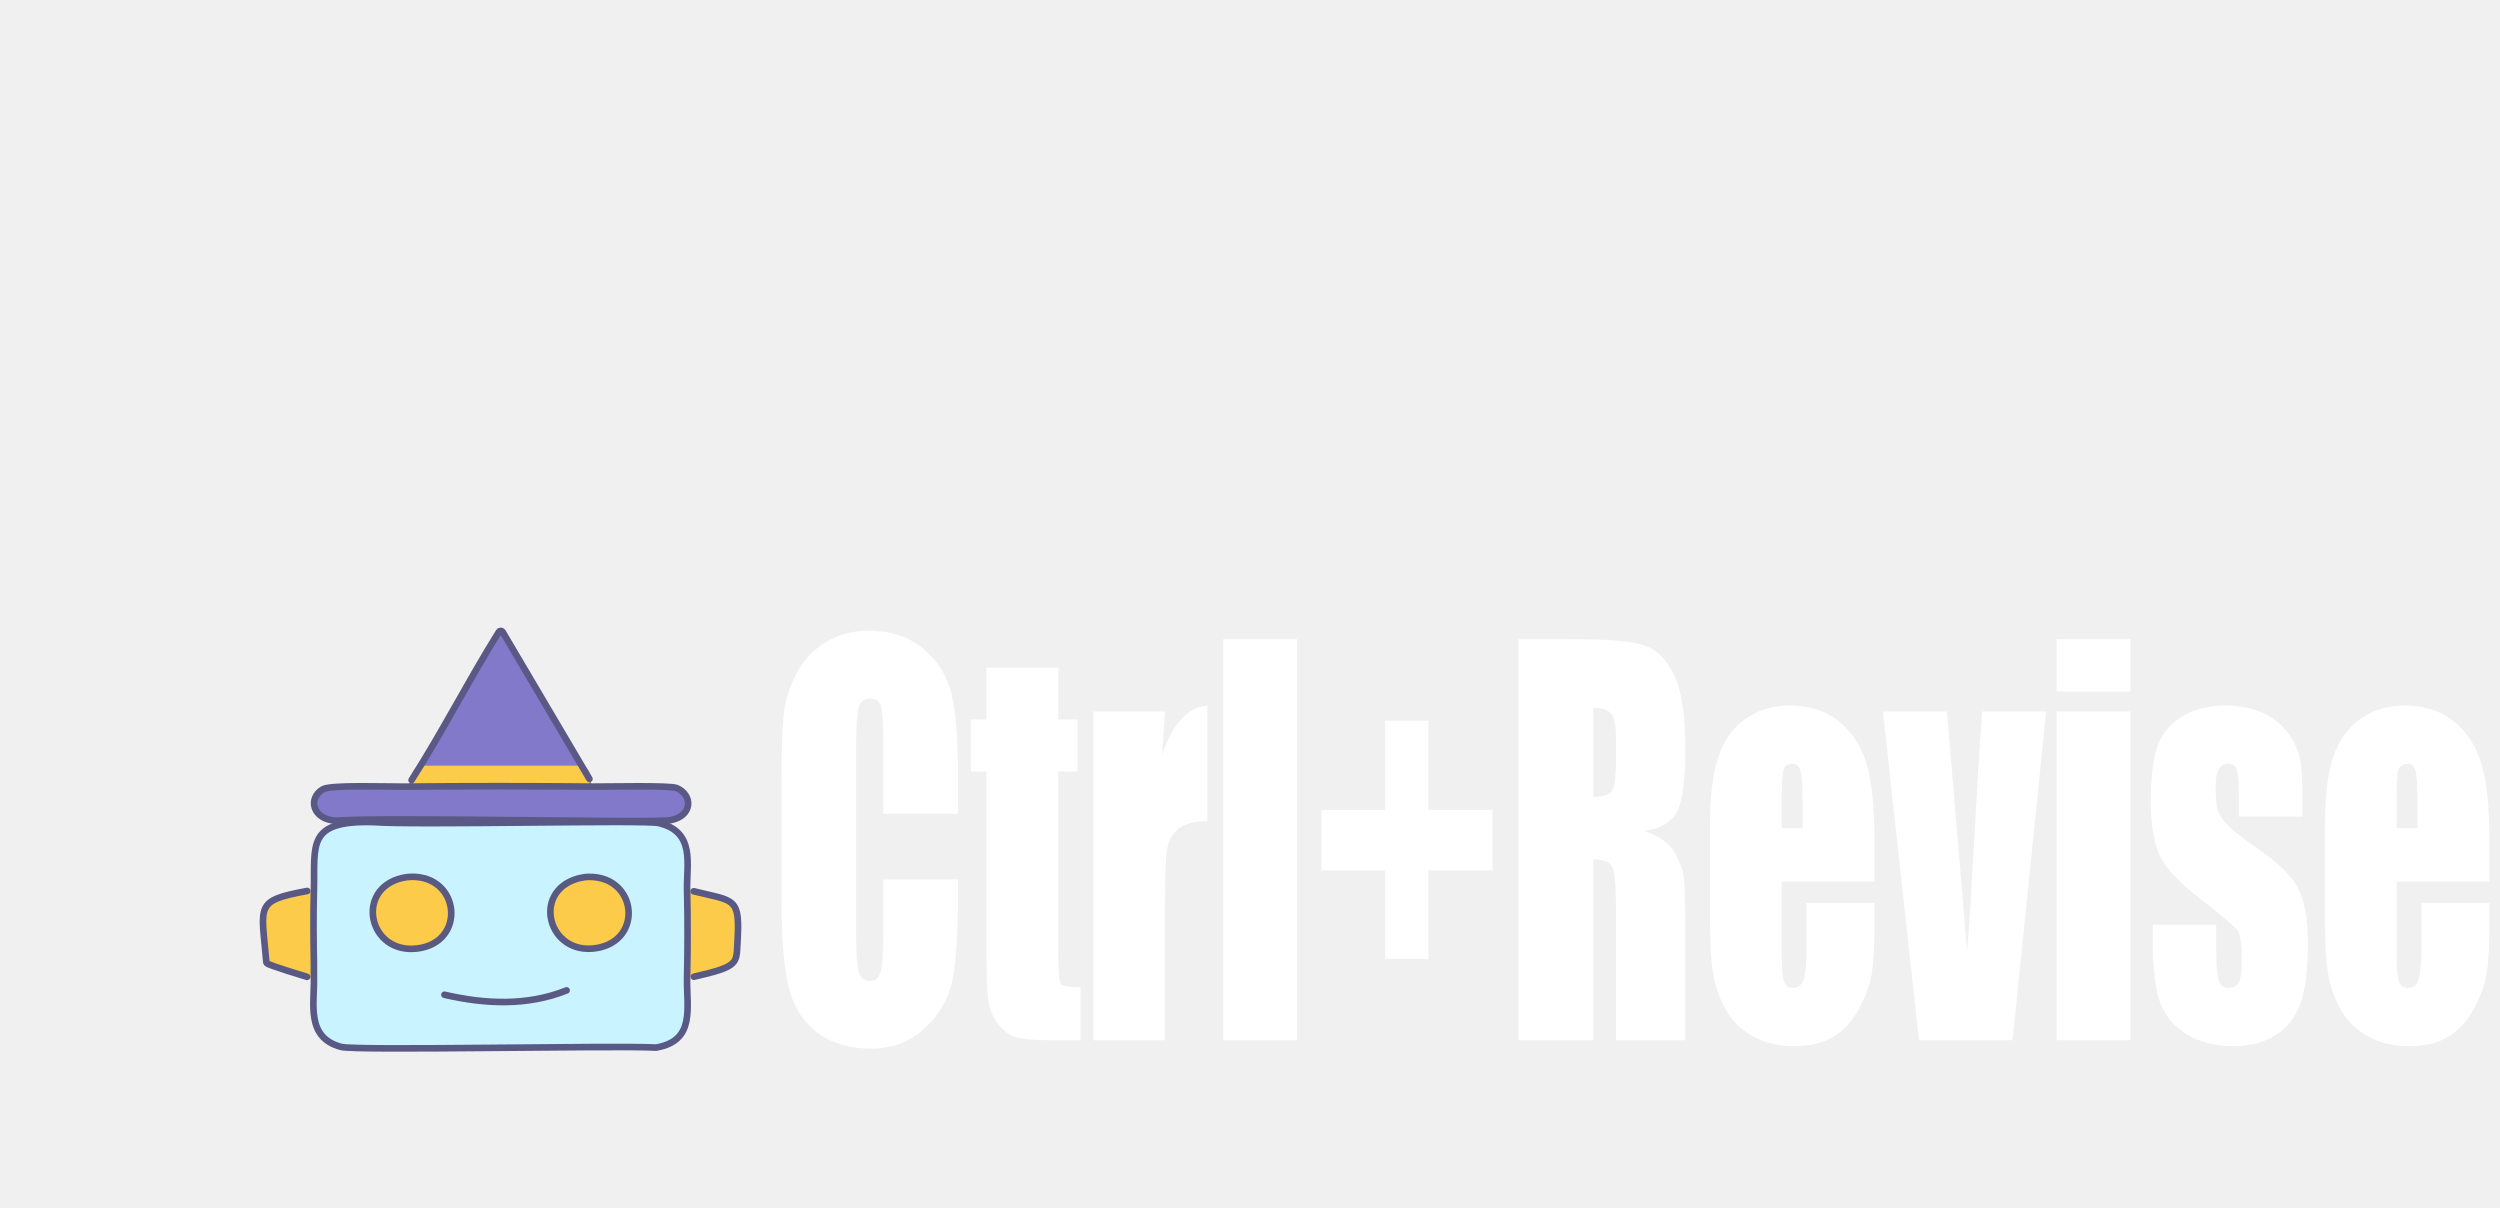
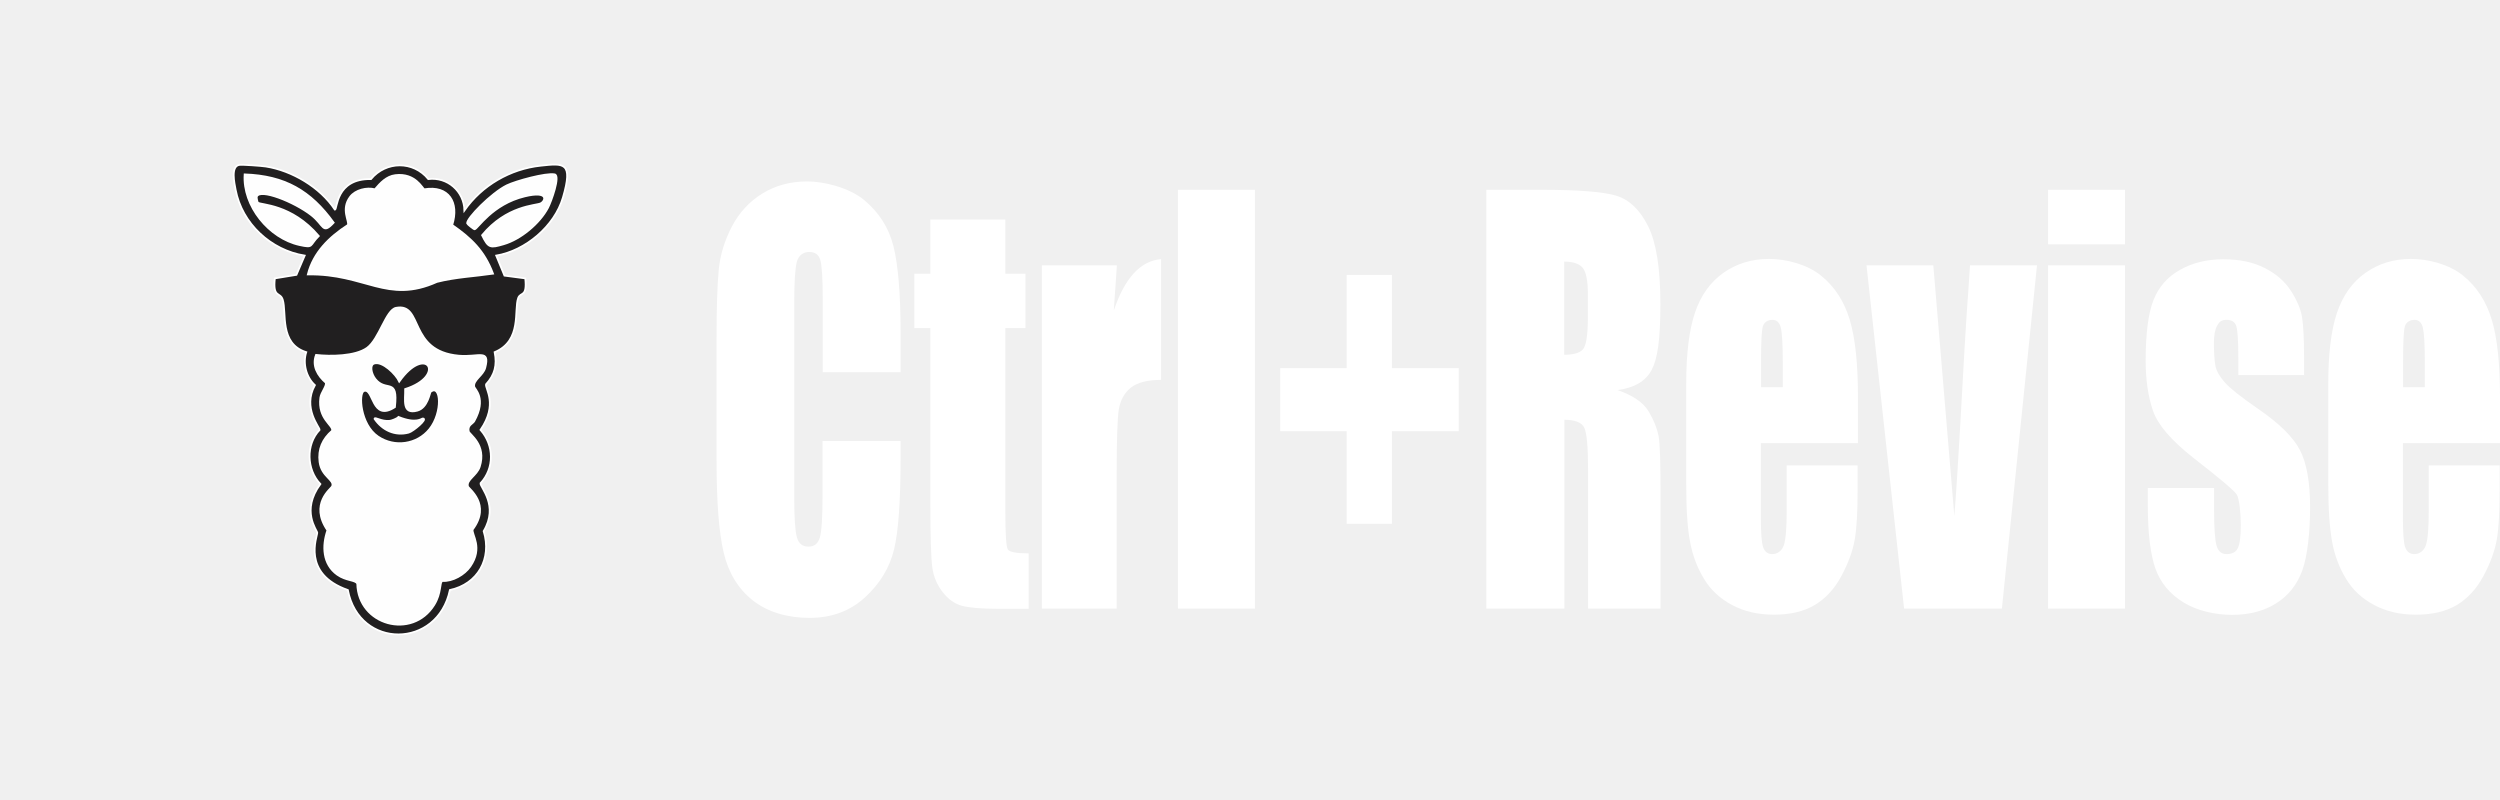
- <svg xmlns="http://www.w3.org/2000/svg" id="Layer_1" width="1465.32" height="708" viewBox="0 0 1465.32 708">
-   <path d="M561.49,476.99h-43.77v-40.86c0-11.88-.47-19.29-1.4-22.24-.94-2.95-3-4.42-6.19-4.42-3.6,0-5.89,1.79-6.86,5.37-.97,3.58-1.46,11.33-1.46,23.23v109.19c0,11.42.48,18.88,1.46,22.36.97,3.48,3.15,5.23,6.55,5.23s5.39-1.75,6.39-5.24c1-3.49,1.51-11.69,1.51-24.6v-29.55h43.77v9.16c0,24.33-1.23,41.59-3.69,51.76-2.46,10.18-7.9,19.1-16.32,26.76-8.42,7.66-18.8,11.49-31.14,11.49s-23.39-3.24-31.71-9.73c-8.32-6.48-13.83-15.46-16.53-26.93s-4.05-28.72-4.05-51.76v-68.68c0-16.94.42-29.64,1.25-38.11.83-8.47,3.31-16.62,7.43-24.47,4.12-7.84,9.84-14.01,17.15-18.51,7.31-4.5,15.71-6.75,25.21-6.75,12.89,0,23.53,3.48,31.92,10.44,8.39,6.96,13.9,15.64,16.53,26.03,2.63,10.39,3.95,26.56,3.95,48.5v22.33Z" style="fill:#fff;" />
-   <path d="M620.23,391.33v30.35h11.33v30.49h-11.33v103.09c0,12.68.47,19.75,1.4,21.2s4.83,2.18,11.7,2.18v31.07h-16.95c-9.56,0-16.39-.56-20.48-1.67-4.09-1.11-7.69-3.68-10.81-7.7-3.12-4.02-5.06-8.61-5.82-13.79-.76-5.18-1.14-17.35-1.14-36.52v-97.86h-9.04v-30.49h9.04v-30.35h42.1Z" style="fill:#fff;" />
-   <path d="M682.81,417.03l-1.66,25.34c6.1-18.14,14.93-27.75,26.51-28.82v67.81c-7.69,0-13.34,1.45-16.95,4.36-3.6,2.9-5.82,6.95-6.65,12.12-.83,5.18-1.25,17.11-1.25,35.79v76.08h-42v-192.67h42Z" style="fill:#fff;" />
-   <path d="M760.26,374.63v235.07h-43.25v-235.07h43.25Z" style="fill:#fff;" />
-   <path d="M774.5,474.67h37.32v-52.27h25.37v52.27h37.53v35.43h-37.53v51.98h-25.37v-51.98h-37.32v-35.43Z" style="fill:#fff;" />
-   <path d="M890.11,374.63h30.98c20.65,0,34.63,1.11,41.95,3.34,7.31,2.23,13.27,7.91,17.88,17.06,4.61,9.15,6.91,23.74,6.91,43.78,0,18.29-1.63,30.59-4.89,36.88-3.26,6.29-9.67,10.07-19.23,11.33,8.66,3,14.48,7.02,17.46,12.05,2.98,5.03,4.83,9.66,5.56,13.87.73,4.21,1.09,15.8,1.09,34.77v62h-40.65v-78.12c0-12.58-.71-20.38-2.13-23.38-1.42-3-5.15-4.5-11.18-4.5v105.99h-43.77v-235.07ZM933.88,414.85v52.27c4.92,0,8.37-.94,10.34-2.83,1.98-1.89,2.96-8.01,2.96-18.37v-12.92c0-7.45-.95-12.34-2.86-14.67-1.91-2.32-5.39-3.49-10.45-3.49Z" style="fill:#fff;" />
-   <path d="M1098.65,516.78h-54.37v41.67c0,8.71.45,14.33,1.35,16.84.9,2.52,2.63,3.77,5.2,3.77,3.19,0,5.32-1.67,6.39-5.01,1.07-3.34,1.61-9.8,1.61-19.38v-25.41h39.82v14.23c0,11.91-.54,21.05-1.61,27.44-1.08,6.39-3.59,13.21-7.54,20.47-3.95,7.26-8.96,12.71-15.02,16.33-6.07,3.63-13.67,5.44-22.82,5.44s-16.7-1.79-23.5-5.37c-6.79-3.58-12.08-8.49-15.85-14.74-3.78-6.24-6.39-13.12-7.85-20.62-1.46-7.5-2.18-18.41-2.18-32.74v-56.19c0-16.84,1.63-30.13,4.89-39.86,3.26-9.73,8.59-17.18,16.01-22.36,7.42-5.18,15.94-7.77,25.57-7.77,11.78,0,21.5,3.12,29.16,9.37,7.66,6.24,13.03,14.52,16.11,24.83,3.08,10.31,4.63,24.81,4.63,43.49v25.55ZM1056.55,485.42v-14.08c0-9.97-.38-16.41-1.14-19.31-.76-2.9-2.32-4.36-4.68-4.36-2.91,0-4.71,1.23-5.41,3.7-.69,2.47-1.04,9.12-1.04,19.96v14.08h12.27Z" style="fill:#fff;" />
-   <path d="M1199.29,417.03l-19.65,192.67h-54.89l-21.1-192.67h37.51l11.82,140.69c.93-10.35,2.5-35.56,4.73-75.62,1.19-22.36,2.55-44.06,4.07-65.07h37.5Z" style="fill:#fff;" />
-   <path d="M1248.67,374.63v30.64h-43.25v-30.64h43.25ZM1248.67,417.03v192.67h-43.25v-192.67h43.25Z" style="fill:#fff;" />
-   <path d="M1349.51,478.59h-37.22v-10.45c0-8.9-.36-14.54-1.09-16.92-.73-2.37-2.55-3.56-5.46-3.56-2.36,0-4.12,1.09-5.3,3.27-1.18,2.18-1.77,5.44-1.77,9.8,0,5.91.29,10.24.88,13,.59,2.76,2.36,5.79,5.3,9.07,2.95,3.29,8.99,8.08,18.14,14.37,12.2,8.33,20.2,16.17,24.02,23.52,3.81,7.36,5.72,18.05,5.72,32.09,0,15.68-1.46,27.51-4.37,35.5-2.91,7.99-7.78,14.13-14.61,18.44-6.83,4.31-15.06,6.46-24.69,6.46-10.67,0-19.8-2.32-27.39-6.97-7.59-4.65-12.8-10.94-15.65-18.88-2.84-7.94-4.26-19.94-4.26-36.01v-9.29h37.22v12.2c0,10.36.47,17.09,1.4,20.18.94,3.1,2.79,4.65,5.56,4.65,2.98,0,5.06-1.04,6.24-3.12,1.18-2.08,1.77-6.46,1.77-13.14,0-9.2-.76-14.96-2.29-17.28-1.6-2.32-9.74-9.2-24.43-20.62-12.34-9.68-19.86-18.46-22.56-26.35-2.7-7.89-4.05-17.25-4.05-28.1,0-15.39,1.46-26.74,4.37-34.05,2.91-7.31,7.85-12.95,14.81-16.92,6.97-3.97,15.06-5.95,24.27-5.95s16.93,1.62,23.34,4.86c6.41,3.24,11.33,7.53,14.76,12.85,3.43,5.33,5.51,10.26,6.24,14.81.73,4.55,1.09,11.67,1.09,21.34v11.18Z" style="fill:#fff;" />
-   <path d="M1459.08,516.78h-54.37v41.67c0,8.71.45,14.33,1.35,16.84.9,2.52,2.63,3.77,5.2,3.77,3.19,0,5.32-1.67,6.39-5.01,1.07-3.34,1.61-9.8,1.61-19.38v-25.41h39.82v14.23c0,11.91-.54,21.05-1.61,27.44-1.08,6.39-3.59,13.21-7.54,20.47-3.95,7.26-8.96,12.71-15.02,16.33-6.07,3.63-13.67,5.44-22.82,5.44s-16.7-1.79-23.5-5.37c-6.79-3.58-12.08-8.49-15.85-14.74-3.78-6.24-6.39-13.12-7.85-20.62-1.46-7.5-2.18-18.41-2.18-32.74v-56.19c0-16.84,1.63-30.13,4.89-39.86,3.26-9.73,8.59-17.18,16.01-22.36,7.42-5.18,15.94-7.77,25.57-7.77,11.78,0,21.5,3.12,29.16,9.37,7.66,6.24,13.03,14.52,16.11,24.83,3.08,10.31,4.63,24.81,4.63,43.49v25.55ZM1416.98,485.42v-14.08c0-9.97-.38-16.41-1.14-19.31-.76-2.9-2.32-4.36-4.68-4.36-2.91,0-4.71,1.23-5.41,3.7-.69,2.47-1.04,9.12-1.04,19.96v14.08h12.27Z" style="fill:#fff;" />
+ <svg xmlns="http://www.w3.org/2000/svg" id="Layer_1" width="1403.33" height="448.67" viewBox="0 0 1403.33 448.67">
+   <path d="M505.63,208.94h-43.8v-40.9c0-11.9-.5-19.3-1.4-22.2-.9-3-3-4.4-6.2-4.4s-5.9,1.8-6.9,5.4-1.5,11.3-1.5,23.2v109.2c0,11.4.5,18.9,1.5,22.4s3.1,5.2,6.5,5.2,5.4-1.8,6.4-5.2,1.5-11.7,1.5-24.6v-29.5h43.8v9.2c0,24.3-1.2,41.6-3.7,51.8s-7.9,19.1-16.3,26.8c-8.4,7.7-18.8,11.5-31.1,11.5s-23.4-3.2-31.7-9.7c-8.3-6.5-13.8-15.5-16.5-26.9s-4-28.7-4-51.8v-68.7c0-16.9.4-29.6,1.2-38.1.8-8.5,3.3-16.6,7.4-24.5,4.1-7.8,9.8-14,17.1-18.5s15.7-6.8,25.2-6.8,23.5,3.5,31.9,10.4c8.4,7,13.9,15.6,16.5,26s4,26.6,4,48.5v22.3h0l.1-.1Z" style="fill:#fff;" />
+   <path d="M564.33,123.24v30.4h11.3v30.5h-11.3v103.1c0,12.7.5,19.8,1.4,21.2s4.8,2.2,11.7,2.2v31.1h-17c-9.6,0-16.4-.6-20.5-1.7-4.1-1.1-7.7-3.7-10.8-7.7s-5.1-8.6-5.8-13.8-1.1-17.3-1.1-36.5v-97.9h-9v-30.5h9v-30.4h42.1,0Z" style="fill:#fff;" />
+   <path d="M626.93,148.94l-1.7,25.3c6.1-18.1,14.9-27.8,26.5-28.8v67.8c-7.7,0-13.3,1.5-17,4.4-3.6,2.9-5.8,7-6.7,12.1-.8,5.2-1.2,17.1-1.2,35.8v76.1h-42v-192.7h42.1Z" style="fill:#fff;" />
+   <path d="M704.43,106.54v235.1h-43.2V106.54h43.2Z" style="fill:#fff;" />
+   <path d="M718.63,206.64h37.3v-52.3h25.4v52.3h37.5v35.4h-37.5v52h-25.4v-52h-37.3v-35.4h0Z" style="fill:#fff;" />
+   <path d="M834.23,106.54h31c20.7,0,34.6,1.1,42,3.3,7.3,2.2,13.3,7.9,17.9,17.1s6.9,23.7,6.9,43.8-1.6,30.6-4.9,36.9-9.7,10.1-19.2,11.3c8.7,3,14.5,7,17.5,12s4.8,9.7,5.6,13.9c.8,4.2,1.1,15.8,1.1,34.8v62h-40.7v-78.1c0-12.6-.7-20.4-2.1-23.4s-5.2-4.5-11.2-4.5v106h-43.8V106.54h-.1ZM878.03,146.84v52.3c4.9,0,8.4-.9,10.3-2.8,2-1.9,3-8,3-18.4v-12.9c0-7.5-1-12.3-2.9-14.7-1.9-2.3-5.4-3.5-10.5-3.5h.1Z" style="fill:#fff;" />
+   <path d="M1042.83,248.74h-54.4v41.7c0,8.7.4,14.3,1.3,16.8s2.6,3.8,5.2,3.8,5.3-1.7,6.4-5,1.6-9.8,1.6-19.4v-25.4h39.8v14.2c0,11.9-.5,21-1.6,27.4s-3.6,13.2-7.5,20.5-9,12.7-15,16.3c-6.1,3.6-13.7,5.4-22.8,5.4s-16.7-1.8-23.5-5.4c-6.8-3.6-12.1-8.5-15.8-14.7-3.8-6.2-6.4-13.1-7.8-20.6-1.5-7.5-2.2-18.4-2.2-32.7v-56.2c0-16.8,1.6-30.1,4.9-39.9,3.3-9.7,8.6-17.2,16-22.4,7.4-5.2,15.9-7.8,25.6-7.8s21.5,3.1,29.2,9.4c7.7,6.2,13,14.5,16.1,24.8s4.6,24.8,4.6,43.5v25.5h0l-.1.2ZM1000.73,217.34v-14.1c0-10-.4-16.4-1.1-19.3s-2.3-4.4-4.7-4.4-4.7,1.2-5.4,3.7c-.7,2.5-1,9.1-1,20v14.1h12.3-.1Z" style="fill:#fff;" />
+   <path d="M1143.43,148.94l-19.7,192.7h-54.9l-21.1-192.7h37.5l11.8,140.7c.9-10.3,2.5-35.6,4.7-75.6,1.2-22.4,2.6-44.1,4.1-65.1h37.6Z" style="fill:#fff;" />
+   <path d="M1192.83,106.54v30.6h-43.2v-30.6h43.2ZM1192.83,148.94v192.7h-43.2v-192.7h43.2Z" style="fill:#fff;" />
+   <path d="M1293.63,210.54h-37.2v-10.5c0-8.9-.4-14.5-1.1-16.9s-2.6-3.6-5.5-3.6-4.1,1.1-5.3,3.3-1.8,5.4-1.8,9.8.3,10.2.9,13,2.4,5.8,5.3,9.1c2.9,3.3,9,8.1,18.1,14.4,12.2,8.3,20.2,16.2,24,23.5,3.8,7.4,5.7,18,5.7,32.1s-1.5,27.5-4.4,35.5-7.8,14.1-14.6,18.4-15.1,6.5-24.7,6.5-19.8-2.3-27.4-7-12.8-10.9-15.7-18.9c-2.8-7.9-4.3-19.9-4.3-36v-9.3h37.2v12.2c0,10.4.5,17.1,1.4,20.2.9,3.1,2.8,4.7,5.6,4.7s5.1-1,6.2-3.1c1.2-2.1,1.8-6.5,1.8-13.1s-.8-15-2.3-17.3c-1.6-2.3-9.7-9.2-24.4-20.6-12.3-9.7-19.9-18.5-22.6-26.4s-4.1-17.2-4.1-28.1c0-15.4,1.5-26.7,4.4-34s7.8-13,14.8-16.9c7-4,15.1-6,24.3-6s16.9,1.6,23.3,4.9c6.4,3.2,11.3,7.5,14.8,12.9,3.4,5.3,5.5,10.3,6.2,14.8s1.1,11.7,1.1,21.3v11.2h0l.3-.1Z" style="fill:#fff;" />
+   <path d="M1403.23,248.74h-54.4v41.7c0,8.7.4,14.3,1.3,16.8s2.6,3.8,5.2,3.8,5.3-1.7,6.4-5,1.6-9.8,1.6-19.4v-25.4h39.8v14.2c0,11.9-.5,21-1.6,27.4s-3.6,13.2-7.5,20.5-9,12.7-15,16.3c-6.1,3.6-13.7,5.4-22.8,5.4s-16.7-1.8-23.5-5.4c-6.8-3.6-12.1-8.5-15.8-14.7-3.8-6.2-6.4-13.1-7.8-20.6s-2.2-18.4-2.2-32.7v-56.2c0-16.8,1.6-30.1,4.9-39.9,3.3-9.7,8.6-17.2,16-22.4s15.9-7.8,25.6-7.8,21.5,3.1,29.2,9.4c7.7,6.2,13,14.5,16.1,24.8s4.6,24.8,4.6,43.5v25.5h0l-.1.2ZM1361.13,217.34v-14.1c0-10-.4-16.4-1.1-19.3s-2.3-4.4-4.7-4.4-4.7,1.2-5.4,3.7c-.7,2.5-1,9.1-1,20v14.1h12.3-.1Z" style="fill:#fff;" />
  <g id="Generative_Object">
-     <path d="M293.5,369.75h0c.45,0,.87.24,1.1.63l50.48,85.49s.04.08.06.12l1.96,4.34c.21.46.65.75,1.15.75,9.55.02,44.67-.78,48.4.82,9.52,4.1,9.45,16.44-3.78,18.86-9.6,1.76-166.89-1.95-195.92.27-.06,0-.12,0-.18,0-13.54-.7-16.57-13.17-7.47-18.44,4.57-2.65,37.71-1.42,46.17-1.51.25,0,.5,0,.76,0,.54,0,1.09,0,1.65,0,.4,0,.78-.19,1.03-.51.82-1.09,1.62-2.2,2.35-3.34,18.13-28.34,33.35-58.35,51.17-86.87.23-.38.65-.6,1.09-.6Z" style="fill:#8379cb;" />
-     <path d="M180.06,522.21c.89-.17,1.74-.47,2.63-.51.72-.03,1.3.59,1.28,1.31-.36,13.98-.21,28.18.03,42.16.04,2.29-.04,4.6-.02,6.9,0,.71-.56,1.33-1.27,1.3-.86-.05-1.72-.51-2.73-.8-3.13-.89-19.5-5.95-23.15-7.68-.42-.2-.7-.6-.73-1.06-2.84-33.42-7.07-35.82,23.97-41.61Z" style="fill:#fdcb4a;" />
-     <path d="M402.75,523.04c-.02-.71.56-1.32,1.27-1.31,1.26.02,2,.54,2.6.68,24.37,5.95,27.2,3.35,25.61,30.36-.7,11.85.87,13.72-25.52,19.72-.82.19-1.68.34-2.54.45-.77.09-1.45-.52-1.43-1.3.34-16.11.38-32.49,0-48.6Z" style="fill:#fdcb4a;" />
-     <path d="M406.62,522.41c24.37,5.95,27.2,3.35,25.61,30.36-.7,11.85.87,13.72-25.52,19.72" style="fill:none; stroke:#585984; stroke-linecap:round; stroke-linejoin:round; stroke-width:3.88px;" />
-     <path d="M184,565.16c-.25-14.36-.4-28.94,0-43.3.73-26.48-4.62-41.03,34.81-40,24.36,1.9,159.16-1.37,167.25.55,21.74,5.15,16.26,24.01,16.65,39.44.43,16.96.38,34.24,0,51.19-.39,17.44,5.24,36.84-18.01,40.96-.1.02-.2.02-.3.02-25.06-1.36-175.68,1.97-184.51-.4-20.77-5.58-15.49-25.49-15.89-40.57-.07-2.63.04-5.27,0-7.89Z" style="fill:#c9f3ff; stroke:#585984; stroke-linecap:round; stroke-linejoin:round; stroke-width:3.88px;" />
-     <path d="M235.85,514.58c1.61-.37,3.26-.61,4.92-.66,28.94-.84,32.72,38.31,3.98,41.99-28.68,3.67-37.03-34.85-8.9-41.33Z" style="fill:#fdcb4a;" />
-     <path d="M338.72,514.94c.26-.07.53-.14.8-.21,1.85-.46,3.77-.73,5.68-.75,28.12-.35,32.11,37.28,4.36,41.74-28.19,4.53-38.23-33.05-10.84-40.78.26-.07.53-.14.8-.21-.27.07-.53.14-.8.21Z" style="fill:#fdcb4a;" />
-     <path d="M180.06,522.21c-31.04,5.79-26.81,8.19-23.97,41.61.04.46.32.86.73,1.06,3.65,1.73,20.02,6.78,23.15,7.68" style="fill:none; stroke:#585984; stroke-linecap:round; stroke-linejoin:round; stroke-width:3.88px;" />
-     <rect x="241.51" y="448.76" width="104.4" height="13.7" rx="5.81" ry="5.81" style="fill:#fdcb4a;" />
-     <path d="M241.24,457.22c18.13-28.34,33.35-58.35,51.17-86.87.23-.38.65-.6,1.09-.6h0c.45,0,.87.24,1.1.63l50.51,85.55.36.61" style="fill:none; stroke:#5a5986; stroke-linecap:round; stroke-linejoin:round; stroke-width:3.88px;" />
-     <path d="M236.22,461.07c-.25,0-.5,0-.76,0-8.46.09-41.59-1.14-46.17,1.51-9.1,5.28-6.06,17.74,7.47,18.44.06,0,.12,0,.18,0,29.03-2.22,186.33,1.49,195.92-.27,13.24-2.42,13.3-14.76,3.78-18.86-3.84-1.66-41.06-.75-49.21-.83-36.27-.33-72.68-.35-108.95,0-.77,0-1.53,0-2.29,0Z" style="fill:none; stroke:#5a5986; stroke-linecap:round; stroke-linejoin:round; stroke-width:3.88px;" />
-     <path d="M240.77,513.93c28.94-.84,32.72,38.31,3.98,41.99-28.68,3.67-37.03-34.85-8.9-41.33,1.61-.37,3.26-.61,4.92-.66Z" style="fill:none; stroke:#595982; stroke-linecap:round; stroke-linejoin:round; stroke-width:3.88px;" />
-     <path d="M332.1,580.5c-23.08,9.23-47.73,8.09-71.59,2.55" style="fill:none; stroke:#595983; stroke-linecap:round; stroke-linejoin:round; stroke-width:3.88px;" />
-     <path d="M345.21,513.98c28.12-.35,32.11,37.28,4.36,41.74-28.19,4.53-38.23-33.05-10.84-40.78.26-.07.53-.14.8-.21,1.85-.46,3.77-.73,5.68-.75Z" style="fill:none; stroke:#595a82; stroke-linecap:round; stroke-linejoin:round; stroke-width:3.88px;" />
+     <path d="M134.23,92.59c1.64-.31,12.65.52,14.98.88,14.77,2.31,30.51,11.7,38.77,24.23,1.47.04.25-17.49,20.27-17.18,8.46-10.18,23.73-10.34,32.17,0,10.79-1.28,20.06,6.87,20.27,17.62,9.79-14.06,25.72-23.28,42.74-25.12,13.05-1.41,18.43-2.15,12.56,17.85-4.74,16.14-21.02,29.83-37.45,32.61l4.63,11.24,11.68,1.54c1.14,10.81-2.64,7.45-3.97,11.02-2.48,6.69,2.27,23.91-13.22,30.4,1.42,7.29.09,12.64-4.85,18.07-.53,2.52,6.88,11.05-3.08,25.56,7.65,8.66,7.9,21.48,0,29.96-.39,2.21,10.47,12.29,1.76,26.88,4.76,15.51-3.3,29.7-18.95,33.05-6.93,33.05-50.85,33.39-57.28,0-26.21-9.18-17.06-30.1-17.18-32.17-.09-1.46-9.3-12.32,1.76-27.32-7.76-8.08-8.24-22.21-.44-30.4.22-1.32-9.76-12.18-2.64-25.12-4.9-4.46-6.86-12.21-4.85-18.51-15.27-4.78-10.88-22.19-13.22-29.52-1.43-4.47-5.63-.7-4.41-11.9l12.12-1.98,4.63-10.8c-18.96-3.05-35.19-17.96-38.77-37.01-.71-3.76-2.79-12.98,1.98-13.88Z" style="fill:#211f20; stroke:#fff; stroke-miterlimit:10;" />
+     <path d="M221.91,98.32c11.39-1.4,15.21,7.65,16.3,7.93,13.68-2.3,19.66,7.43,15.64,20.05,10.92,7.61,18.11,14.59,22.91,27.32-10.15,1.5-21.2,1.99-31.5,4.63-27.95,12.56-40.08-4.76-72.48-4.19,3.1-12.35,12.09-21.07,22.47-27.76,1-2.05-4.05-8.77,1.32-15.86,2.92-3.86,9.3-5.4,13.88-4.19,3.04-3.55,6.43-7.31,11.46-7.93Z" style="fill:#fefefe; stroke:#fff; stroke-miterlimit:10;" />
+     <path d="M137.31,97.88c22.49.78,37.06,9.12,50.01,27.1-6.42,6.9-5.26,1.52-12.56-4.19-9.57-7.48-29.06-15.21-30.62-10.35-.18.57.3,2.95.66,3.3,1.43,1.39,18.76.63,34.15,18.73-5.48,5.48-2.66,6.86-10.8,5.07-17.2-3.78-32-21.92-30.84-39.66Z" style="fill:#fefefe; stroke:#fff; stroke-miterlimit:10;" />
+     <path d="M311.36,97.88c3.34.69-1.94,15.3-3.75,18.73-4.62,8.8-15.31,17.73-24.9,20.49-7.49,2.16-8.55,2.28-12.12-5.07,13.79-16.68,30.18-16.62,32.83-17.85,2.82-1.3,4.87-7.26-8.81-3.97-18.4,4.43-26.5,18.33-28.2,18.51-.44.05-4.11-2.88-4.19-3.3-.51-2.74,13.65-17.14,22.25-21.37,4.98-2.45,22.12-7.15,26.88-6.17Z" style="fill:#fefefe; stroke:#fff; stroke-miterlimit:10;" />
+     <path d="M222.35,172.78c15.56-2.89,6.48,24.35,35.25,26.88,11.09.98,17.62-4.07,14.76,6.83-1.12,4.26-6.86,6.89-6.17,10.57.25,1.35,7.17,6.52,0,19.39-.82,1.47-3.86,2.15-3.08,5.73.37,1.7,10.17,7.45,6.17,19.83-1.6,4.94-7.61,7.29-6.61,11.02.35,1.32,13.24,10.03,2.64,24.23-.61,2.85,5.98,10.16-1.32,20.71-3.2,4.62-9.92,8.51-15.64,8.15-1.78.71-.37,6.61-4.63,13.44-12.37,19.84-42.71,11.34-43.18-11.9-1.01-2.22-6.2-1.48-11.24-5.07-8.2-5.84-8.54-16.16-5.51-24.9-10.13-14.87,2.1-23.41,2.64-24.67,1.57-3.64-5.96-5.34-7.05-13.66-.94-7.17,1.67-12.98,7.05-17.62.74-3.05-8.17-6.59-6.61-18.51.38-2.89,3.58-6.48,3.08-8.37-4.55-3.91-7.9-9.49-5.51-15.64,8.07.9,22,.81,28.64-3.97,6.82-4.91,10.6-21.41,16.3-22.47Z" style="fill:#fefefe; stroke:#fff; stroke-miterlimit:10;" />
+     <path d="M210.02,204.07c4.62-1.53,12.22,6.02,14.1,10.13,15.13-21.45,26.8-3.35,3.3,4.19.15,5.83-1.99,14.52,6.83,12.12,5.92-1.61,6.96-10.15,7.49-10.57,5.73-4.56,6.83,11.62-.66,20.93-6.97,8.66-19.6,10.46-28.86,4.19-10.08-6.83-11.01-24.4-7.93-25.56,5.48-2.05,4.16,17.66,17.4,9.03,1.91-17.22-4.94-8.07-11.02-15.86-2.25-2.89-3.23-7.74-.66-8.59Z" style="fill:#211f20; stroke:#fff; stroke-miterlimit:10;" />
+     <path d="M223.68,234.03c10.06,4.07,12.95.87,13.66.88,3.25.06-5.5,7.28-7.93,7.93-7.69,2.07-14.85-1.37-19.17-7.71,0-1.47,3.64,1.63,8.59,1.1.92-.1,4.11-1.25,4.85-2.2Z" style="fill:#fefefe; stroke:#fff; stroke-miterlimit:10;" />
  </g>
</svg>
